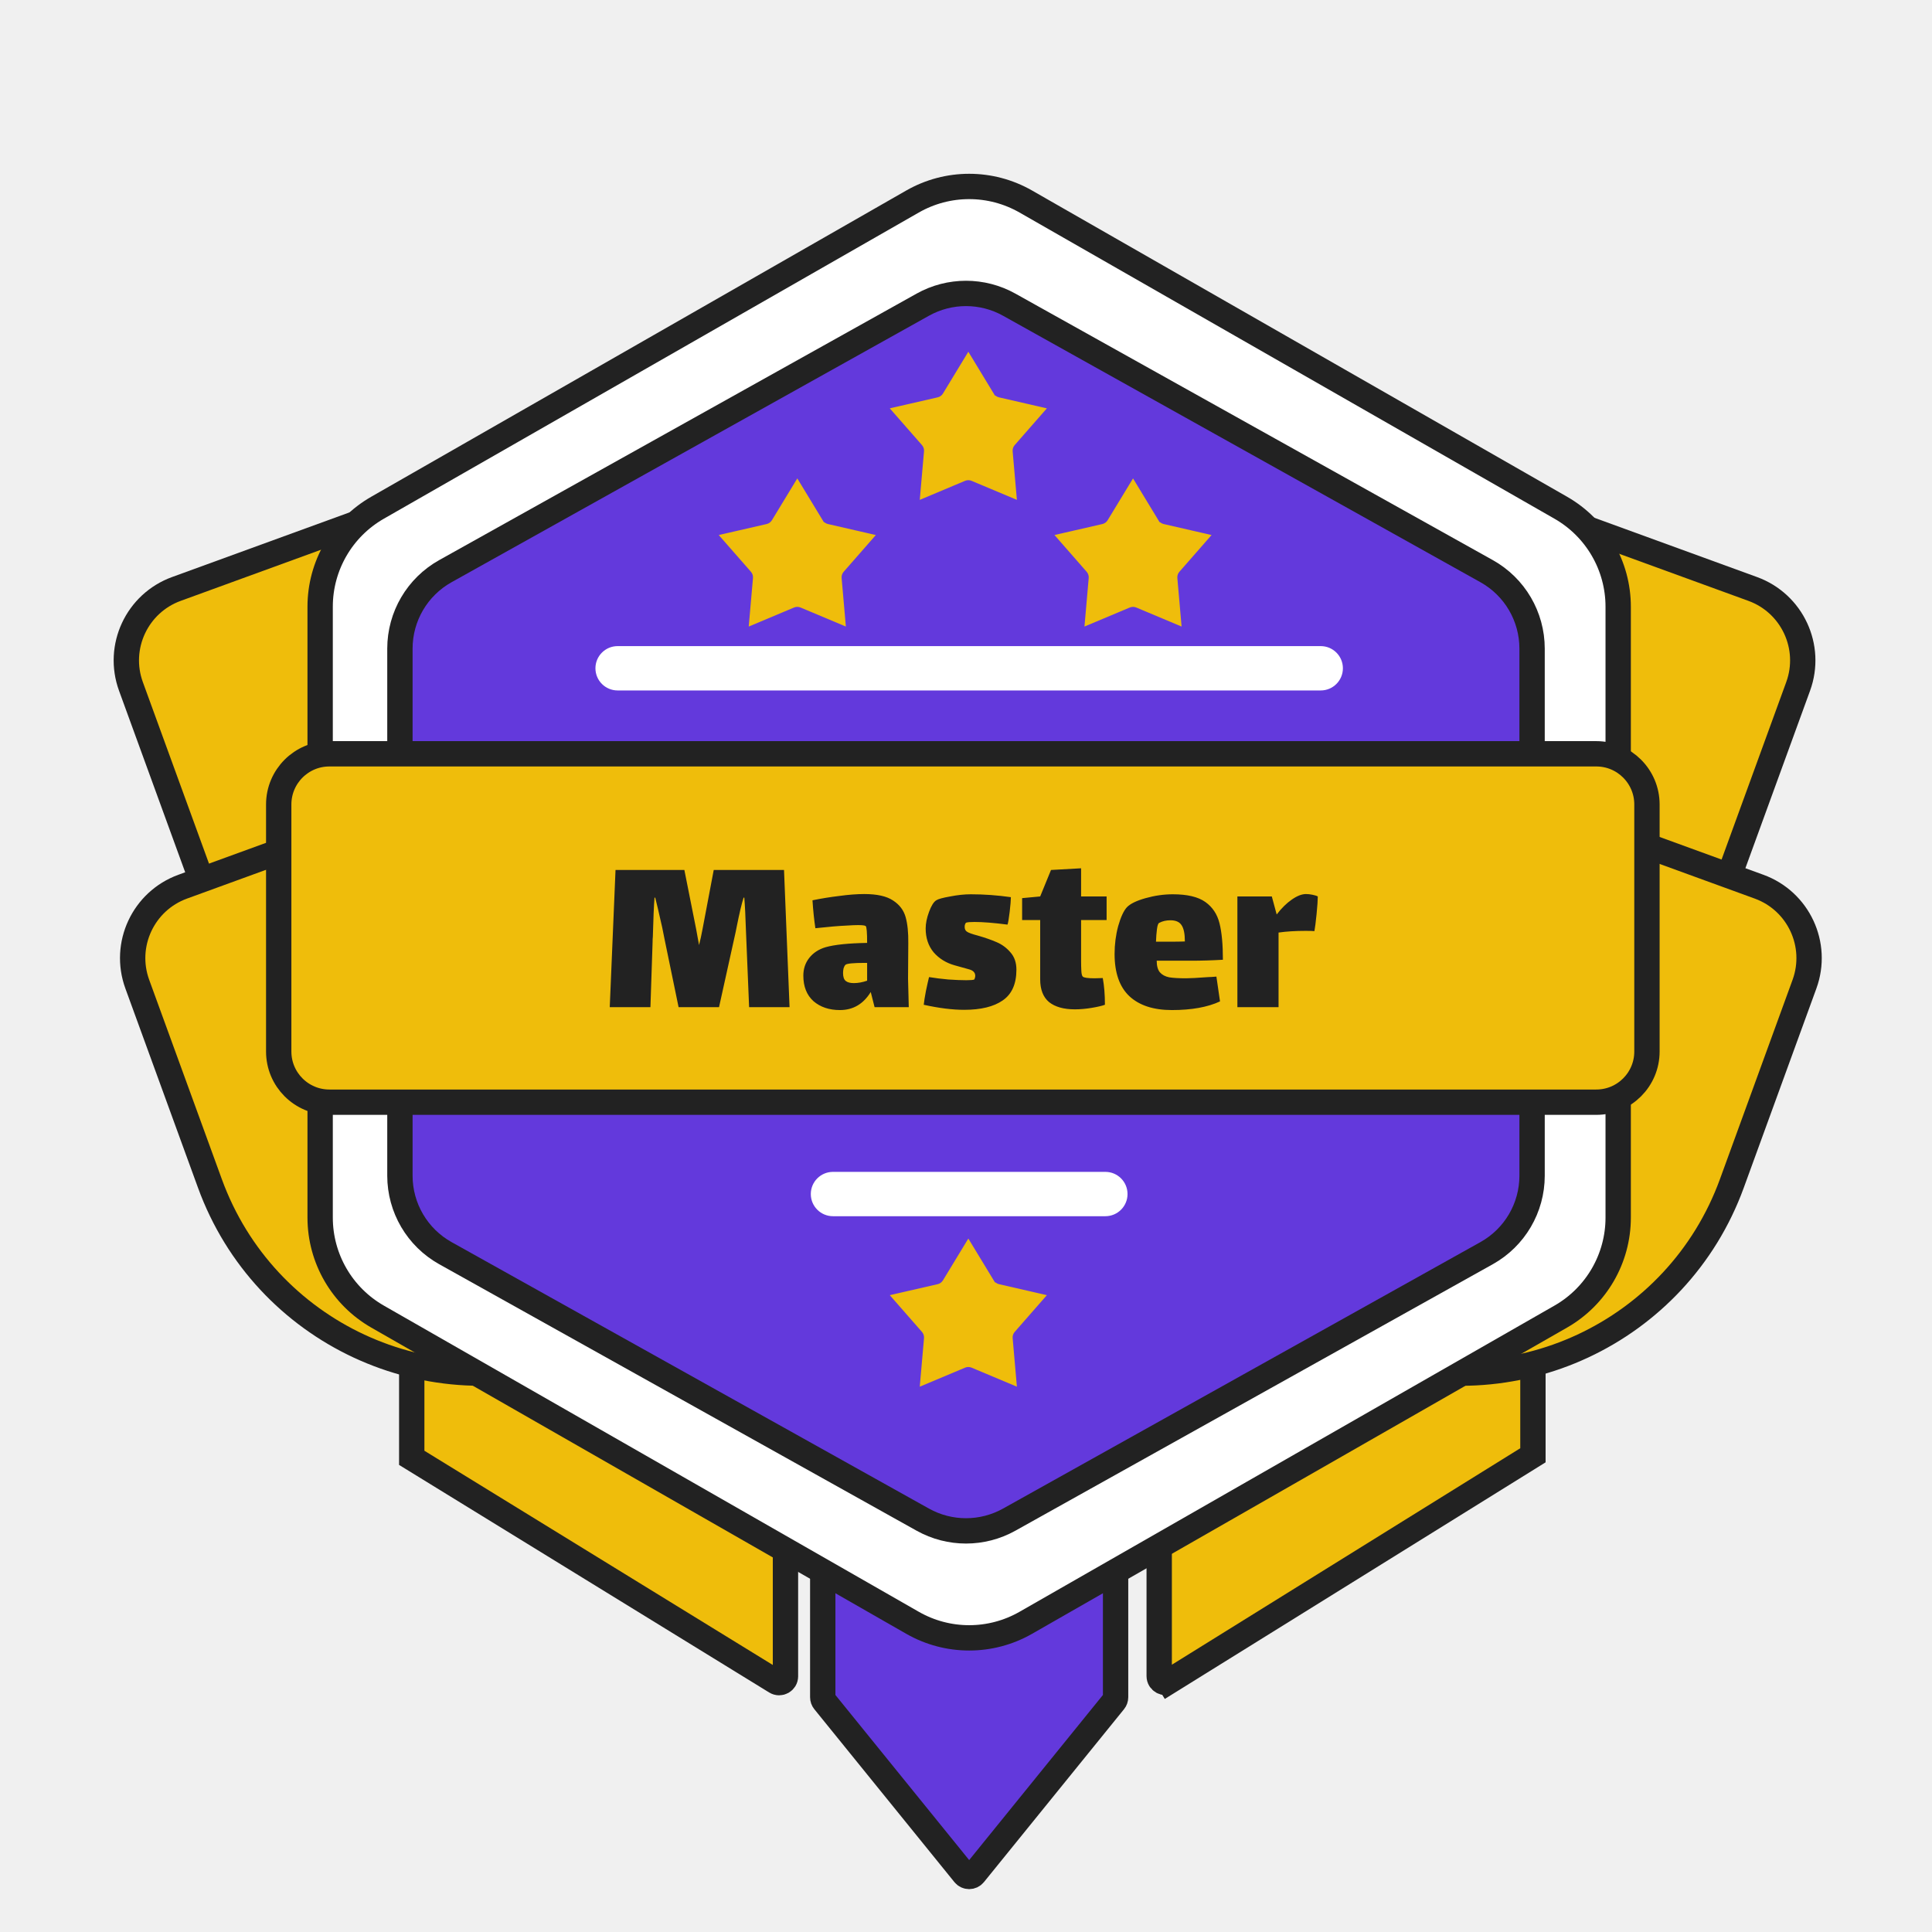
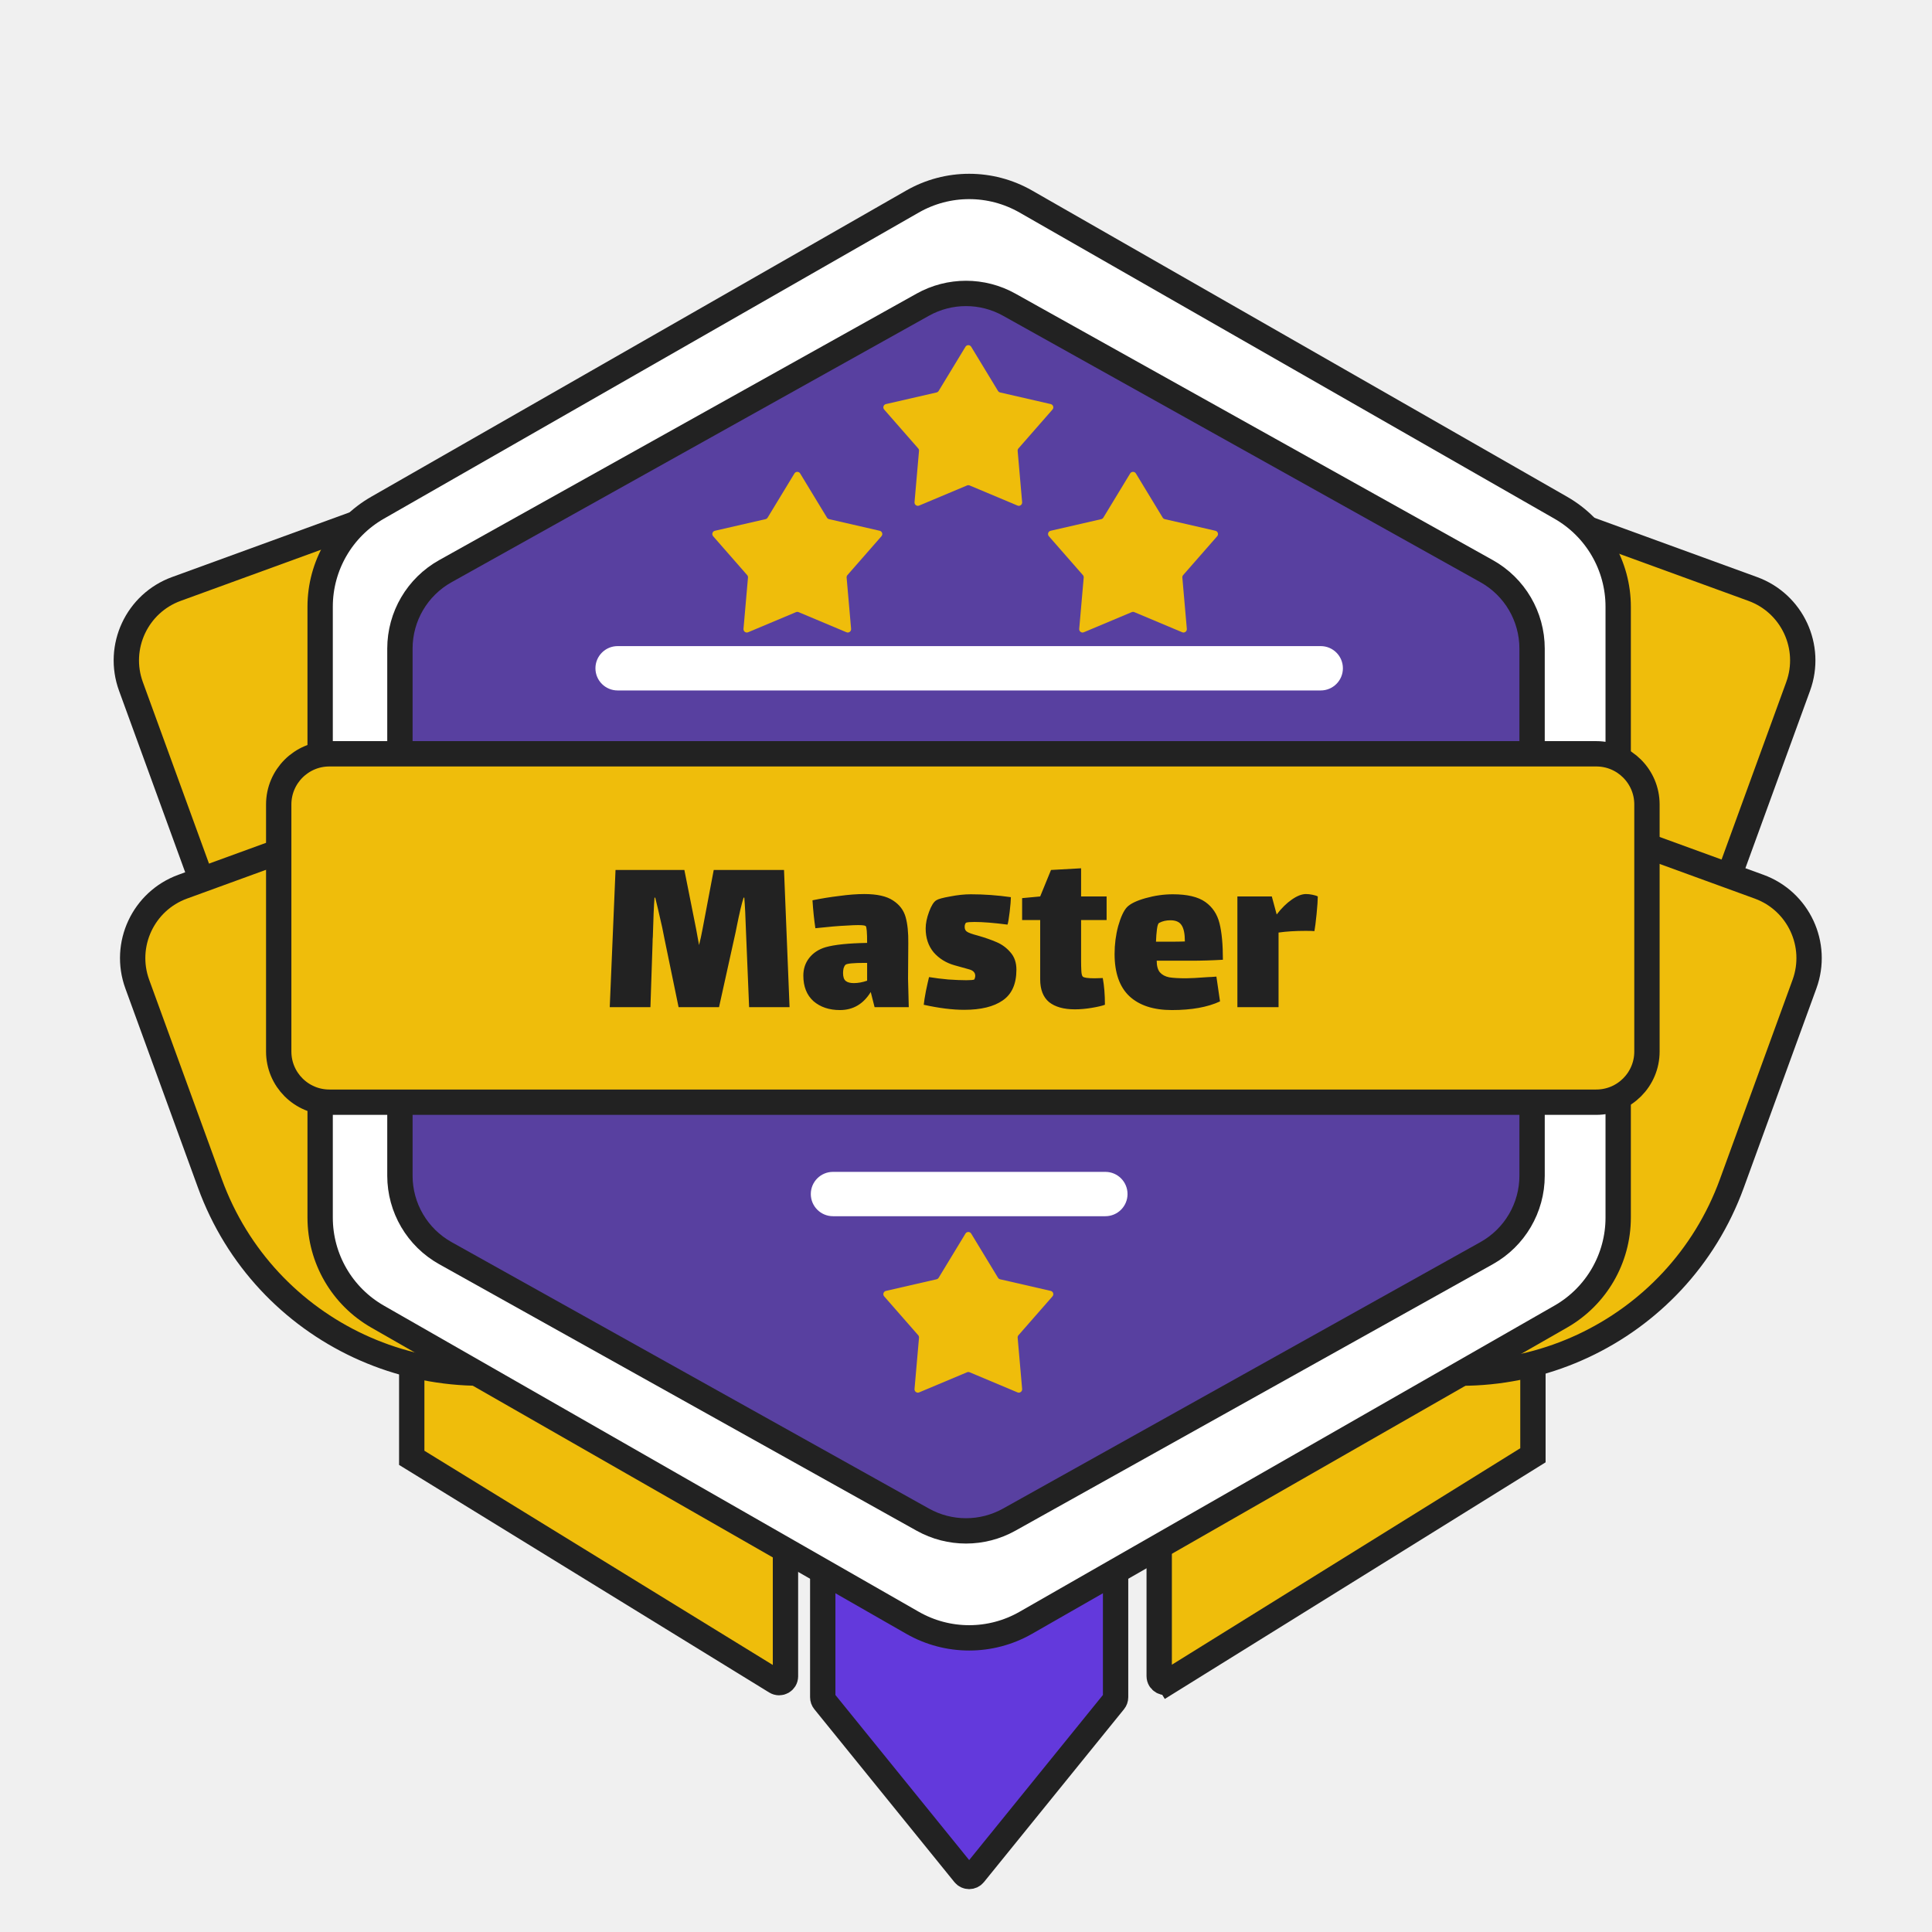
<svg xmlns="http://www.w3.org/2000/svg" width="305" height="305" viewBox="0 0 305 305" fill="none">
  <path d="M152.223 180.136C152.623 179.642 153.377 179.642 153.777 180.136L175.892 207.433C176.036 207.611 176.115 207.834 176.115 208.063V267.937C176.115 268.166 176.036 268.389 175.892 268.567L153.777 295.864C153.377 296.358 152.623 296.358 152.223 295.864L130.108 268.567C129.964 268.389 129.885 268.166 129.885 267.937V208.063C129.885 207.834 129.964 207.611 130.108 207.433L152.223 180.136Z" fill="#6339DC" stroke="#222222" stroke-width="4" />
  <path d="M65 82H124V264.634C124 265.416 123.142 265.895 122.476 265.485L65 230.144V82Z" fill="#EFBD0B" stroke="#222222" stroke-width="4" />
  <path d="M242 80H183V264.604C183 265.388 183.862 265.867 184.528 265.453L185.583 267.152L184.528 265.453L242 229.742V80Z" fill="#EFBD0B" stroke="#222222" stroke-width="4" />
  <path d="M198.717 64.564L276.702 92.979C282.929 95.248 286.138 102.135 283.869 108.362L272.4 139.837C263.797 163.448 237.683 175.614 214.073 167.011L167.564 150.065L198.717 64.564Z" fill="#EFBD0B" stroke="#222222" stroke-width="4" />
  <path d="M105.823 64.564L27.839 92.979C21.612 95.248 18.403 102.135 20.672 108.362L32.141 139.837C40.743 163.448 66.858 175.614 90.468 167.011L136.977 150.065L105.823 64.564Z" fill="#EFBD0B" stroke="#222222" stroke-width="4" />
  <path d="M199.717 111.564L277.702 139.979C283.929 142.247 287.138 149.135 284.869 155.362L273.4 186.837C264.797 210.448 238.683 222.614 215.073 214.011L168.564 197.065L199.717 111.564Z" fill="#EFBD0B" stroke="#222222" stroke-width="4" />
  <path d="M106.823 111.564L28.839 139.979C22.612 142.247 19.403 149.135 21.672 155.362L33.141 186.837C41.743 210.448 67.858 222.614 91.468 214.011L137.977 197.065L106.823 111.564Z" fill="#EFBD0B" stroke="#222222" stroke-width="4" />
  <path d="M161.942 31.814C156.402 28.643 149.598 28.643 144.058 31.814L59.599 80.156C53.997 83.362 50.541 89.323 50.541 95.778V192.222C50.541 198.677 53.997 204.638 59.599 207.844L144.058 256.186C149.598 259.357 156.402 259.357 161.942 256.186L246.401 207.844C252.003 204.638 255.459 198.677 255.459 192.222V95.778C255.459 89.323 252.003 83.362 246.401 80.156L161.942 31.814Z" fill="white" stroke="#222222" stroke-width="4" />
-   <path d="M145.676 48.099C149.917 45.732 155.083 45.732 159.324 48.099L234.689 90.168C239.12 92.641 241.866 97.319 241.866 102.393V185.607C241.866 190.681 239.12 195.359 234.689 197.832L159.324 239.901C155.083 242.268 149.917 242.268 145.676 239.901L70.311 197.832C65.88 195.359 63.134 190.681 63.134 185.607V102.393C63.134 97.319 65.88 92.641 70.311 90.168L145.676 48.099Z" fill="#6339DC" stroke="#222222" stroke-width="4" />
+   <path d="M145.676 48.099C149.917 45.732 155.083 45.732 159.324 48.099L234.689 90.168C239.12 92.641 241.866 97.319 241.866 102.393V185.607C241.866 190.681 239.12 195.359 234.689 197.832L159.324 239.901C155.083 242.268 149.917 242.268 145.676 239.901L70.311 197.832C65.88 195.359 63.134 190.681 63.134 185.607V102.393C63.134 97.319 65.88 92.641 70.311 90.168L145.676 48.099Z" fill="#5840A0" stroke="#222222" stroke-width="4" />
  <rect x="44" y="119" width="216" height="55" rx="8" fill="#EFBD0B" stroke="#222222" stroke-width="4" />
  <path d="M124.645 159H118.261L117.767 147.068C117.691 144.712 117.603 142.926 117.501 141.71H117.387C117.083 142.673 116.729 144.167 116.323 146.194L116.133 147.144L113.511 159H107.127L104.923 148.322L104.543 146.422C104.011 144.066 103.644 142.495 103.441 141.71H103.327C103.226 142.977 103.137 145.041 103.061 147.904C103.036 148.081 103.023 148.36 103.023 148.74L102.681 159H96.259L97.171 137.34H108.039L109.901 146.688L110.357 149.196C110.56 148.411 110.75 147.537 110.927 146.574L112.675 137.34H123.771L124.645 159ZM138.069 159L137.461 156.606C136.295 158.506 134.674 159.456 132.597 159.456C130.899 159.456 129.506 158.987 128.417 158.05C127.353 157.087 126.821 155.745 126.821 154.022C126.821 152.958 127.125 152.033 127.733 151.248C128.366 150.437 129.227 149.867 130.317 149.538C131.735 149.133 133.927 148.905 136.891 148.854C136.891 147.182 136.815 146.295 136.663 146.194C136.536 146.093 136.131 146.042 135.447 146.042C135.016 146.042 134.421 146.067 133.661 146.118C132.445 146.169 130.798 146.308 128.721 146.536C128.518 145.168 128.366 143.699 128.265 142.128C129.607 141.849 131.013 141.621 132.483 141.444C133.952 141.241 135.269 141.14 136.435 141.14C138.461 141.14 139.981 141.482 140.995 142.166C142.008 142.825 142.667 143.699 142.971 144.788C143.275 145.877 143.414 147.258 143.389 148.93L143.351 154.516L143.465 159H138.069ZM134.801 155.2C135.459 155.2 136.156 155.073 136.891 154.82V152.008H136.587C134.712 152.008 133.673 152.109 133.471 152.312C133.344 152.439 133.243 152.629 133.167 152.882C133.116 153.135 133.091 153.376 133.091 153.604C133.091 154.212 133.23 154.63 133.509 154.858C133.787 155.086 134.218 155.2 134.801 155.2ZM160.459 153.072C160.459 155.327 159.737 156.948 158.293 157.936C156.874 158.924 154.847 159.418 152.213 159.418C150.363 159.418 148.235 159.152 145.829 158.62C145.879 158.113 145.993 157.391 146.171 156.454C146.373 155.491 146.538 154.757 146.665 154.25C147.577 154.402 148.59 154.529 149.705 154.63C150.819 154.706 151.769 154.744 152.555 154.744C153.239 154.744 153.657 154.706 153.809 154.63C153.834 154.605 153.859 154.541 153.885 154.44C153.935 154.313 153.961 154.187 153.961 154.06C153.961 153.553 153.644 153.211 153.011 153.034C152.808 152.983 152.035 152.768 150.693 152.388C149.35 152.008 148.248 151.324 147.387 150.336C146.551 149.323 146.133 148.069 146.133 146.574C146.133 145.789 146.31 144.915 146.665 143.952C147.019 142.989 147.399 142.381 147.805 142.128C148.109 141.925 148.843 141.723 150.009 141.52C151.174 141.292 152.251 141.178 153.239 141.178C155.341 141.178 157.457 141.33 159.585 141.634C159.585 142.09 159.521 142.863 159.395 143.952C159.268 145.016 159.154 145.687 159.053 145.966C156.899 145.687 155.164 145.548 153.847 145.548C153.163 145.548 152.719 145.586 152.517 145.662C152.466 145.687 152.415 145.763 152.365 145.89C152.314 145.991 152.289 146.131 152.289 146.308C152.289 146.663 152.403 146.916 152.631 147.068C152.859 147.245 153.454 147.461 154.417 147.714C155.557 148.043 156.532 148.385 157.343 148.74C158.179 149.095 158.901 149.627 159.509 150.336C160.142 151.045 160.459 151.957 160.459 153.072ZM170.67 151.818C170.67 152.274 170.682 152.755 170.708 153.262C170.733 153.743 170.809 154.047 170.936 154.174C171.113 154.351 171.734 154.44 172.798 154.44L174.09 154.402C174.318 155.618 174.432 157.024 174.432 158.62C173.95 158.797 173.241 158.962 172.304 159.114C171.392 159.266 170.518 159.342 169.682 159.342C167.934 159.342 166.578 158.962 165.616 158.202C164.678 157.417 164.21 156.213 164.21 154.592V145.244H161.36V141.786L164.21 141.52L165.92 137.34L170.67 137.074V141.52H174.698V145.244H170.67V151.818ZM187.243 154.44C187.876 154.44 189.054 154.377 190.777 154.25C191.005 154.25 191.423 154.225 192.031 154.174L192.601 158.088C190.65 159 188.117 159.456 185.001 159.456C182.088 159.456 179.846 158.721 178.275 157.252C176.73 155.783 175.957 153.566 175.957 150.602C175.957 149.082 176.147 147.613 176.527 146.194C176.932 144.775 177.388 143.787 177.895 143.23C178.427 142.673 179.415 142.191 180.859 141.786C182.303 141.381 183.734 141.178 185.153 141.178C187.433 141.178 189.143 141.583 190.283 142.394C191.423 143.205 192.17 144.332 192.525 145.776C192.88 147.195 193.057 149.107 193.057 151.514C191.334 151.615 189.65 151.666 188.003 151.666H182.607C182.607 152.477 182.772 153.085 183.101 153.49C183.456 153.895 183.95 154.161 184.583 154.288C185.216 154.389 186.103 154.44 187.243 154.44ZM182.987 145.7C182.835 145.776 182.721 146.105 182.645 146.688C182.569 147.271 182.518 147.929 182.493 148.664H184.469C185.66 148.664 186.521 148.651 187.053 148.626C187.053 147.41 186.876 146.549 186.521 146.042C186.192 145.535 185.609 145.282 184.773 145.282C184.089 145.282 183.494 145.421 182.987 145.7ZM206.174 141.14C206.503 141.14 206.845 141.178 207.2 141.254C207.58 141.33 207.859 141.419 208.036 141.52C208.036 142.077 207.973 143.002 207.846 144.294C207.719 145.561 207.605 146.46 207.504 146.992C207.251 146.967 206.782 146.954 206.098 146.954C204.502 146.954 203.083 147.043 201.842 147.22V159H195.344V141.52H200.778L201.538 144.332H201.576C202.311 143.369 203.096 142.597 203.932 142.014C204.768 141.431 205.515 141.14 206.174 141.14Z" fill="#222222" />
  <rect x="94" y="102" width="118" height="7" rx="3.5" fill="white" />
  <rect x="128" y="185" width="50" height="7" rx="3.5" fill="white" />
-   <path d="M152.755 54.95C152.806 54.865 152.929 54.865 152.981 54.95L153.32 54.744L152.981 54.95L157.213 61.922L157.552 61.716L157.213 61.922C157.343 62.135 157.553 62.287 157.796 62.343L165.786 64.177C165.883 64.2 165.921 64.318 165.855 64.393L160.484 70.527C160.318 70.716 160.237 70.966 160.259 71.217L160.968 79.313C160.976 79.412 160.877 79.485 160.785 79.447L153.226 76.272C152.997 76.176 152.739 76.176 152.51 76.272L144.951 79.447C144.859 79.485 144.759 79.412 144.768 79.313L145.477 71.217C145.499 70.966 145.417 70.716 145.252 70.527L139.88 64.393C139.815 64.318 139.853 64.2 139.95 64.177L147.939 62.343C148.183 62.287 148.393 62.135 148.523 61.922L152.755 54.95L152.416 54.744L152.755 54.95Z" fill="#EFBD0B" stroke="#6339DC" stroke-width="0.792" />
-   <path d="M178.755 74.95C178.806 74.865 178.929 74.865 178.981 74.95L179.32 74.744L178.981 74.95L183.213 81.921L183.552 81.716L183.213 81.921C183.343 82.135 183.553 82.287 183.796 82.343L191.786 84.177C191.883 84.2 191.921 84.318 191.855 84.393L186.484 90.527C186.318 90.716 186.237 90.966 186.259 91.217L186.968 99.313C186.976 99.412 186.877 99.485 186.785 99.447L179.226 96.272C178.997 96.176 178.739 96.176 178.51 96.272L170.951 99.447C170.859 99.485 170.759 99.412 170.768 99.313L171.477 91.217C171.499 90.966 171.417 90.716 171.252 90.527L165.88 84.393C165.815 84.318 165.853 84.2 165.95 84.177L173.939 82.343C174.183 82.287 174.393 82.135 174.523 81.921L178.755 74.95L178.416 74.744L178.755 74.95Z" fill="#EFBD0B" stroke="#6339DC" stroke-width="0.792" />
-   <path d="M152.755 194.95C152.806 194.865 152.929 194.865 152.981 194.95L153.32 194.744L152.981 194.95L157.213 201.921L157.552 201.716L157.213 201.921C157.343 202.135 157.553 202.287 157.796 202.343L165.786 204.177C165.883 204.199 165.921 204.318 165.855 204.393L160.484 210.527C160.318 210.716 160.237 210.966 160.259 211.217L160.968 219.313C160.976 219.412 160.877 219.485 160.785 219.447L153.226 216.272C152.997 216.176 152.739 216.176 152.51 216.272L144.951 219.447C144.859 219.485 144.759 219.412 144.768 219.313L145.477 211.217C145.499 210.966 145.417 210.716 145.252 210.527L139.88 204.393C139.815 204.318 139.853 204.199 139.95 204.177L147.939 202.343C148.183 202.287 148.393 202.135 148.523 201.921L152.755 194.95L152.416 194.744L152.755 194.95Z" fill="#EFBD0B" stroke="#6339DC" stroke-width="0.792" />
-   <path d="M125.755 74.95C125.806 74.865 125.929 74.865 125.981 74.95L126.32 74.744L125.981 74.95L130.213 81.921L130.552 81.716L130.213 81.921C130.343 82.135 130.553 82.287 130.796 82.343L138.786 84.177C138.883 84.2 138.921 84.318 138.855 84.393L133.484 90.527C133.318 90.716 133.237 90.966 133.259 91.217L133.968 99.313C133.976 99.412 133.877 99.485 133.785 99.447L126.226 96.272C125.997 96.176 125.739 96.176 125.51 96.272L117.951 99.447C117.859 99.485 117.759 99.412 117.768 99.313L118.477 91.217C118.499 90.966 118.417 90.716 118.252 90.527L112.88 84.393C112.815 84.318 112.853 84.2 112.95 84.177L120.939 82.343C121.183 82.287 121.393 82.135 121.523 81.921L125.755 74.95L125.416 74.744L125.755 74.95Z" fill="#EFBD0B" stroke="#6339DC" stroke-width="0.792" />
+   <path d="M152.416 54.744C152.622 54.405 153.114 54.405 153.32 54.744L157.552 61.716C157.626 61.838 157.746 61.925 157.885 61.957L165.874 63.791C166.264 63.88 166.417 64.353 166.153 64.654L160.782 70.788C160.688 70.896 160.641 71.039 160.654 71.182L161.362 79.279C161.397 79.675 160.998 79.966 160.632 79.812L153.073 76.637C152.942 76.582 152.794 76.582 152.663 76.637L145.104 79.812C144.738 79.966 144.339 79.675 144.373 79.279L145.082 71.182C145.095 71.039 145.048 70.896 144.953 70.788L139.582 64.654C139.319 64.353 139.472 63.88 139.862 63.791L147.851 61.957C147.99 61.925 148.11 61.838 148.184 61.716L152.416 54.744Z" fill="#EFBD0B" />
+   <path d="M178.416 74.744C178.622 74.405 179.114 74.405 179.32 74.744L183.552 81.716C183.626 81.838 183.746 81.925 183.885 81.957L191.874 83.791C192.264 83.88 192.417 84.353 192.153 84.654L186.782 90.788C186.688 90.896 186.641 91.039 186.654 91.182L187.362 99.279C187.397 99.675 186.998 99.966 186.632 99.812L179.073 96.637C178.942 96.582 178.794 96.582 178.663 96.637L171.104 99.812C170.738 99.966 170.339 99.675 170.373 99.279L171.082 91.182C171.095 91.039 171.048 90.896 170.953 90.788L165.582 84.654C165.319 84.353 165.472 83.88 165.862 83.791L173.851 81.957C173.99 81.925 174.11 81.838 174.184 81.716L178.416 74.744Z" fill="#EFBD0B" />
+   <path d="M152.416 194.744C152.622 194.405 153.114 194.405 153.32 194.744L157.552 201.716C157.626 201.838 157.746 201.925 157.885 201.957L165.874 203.791C166.264 203.88 166.417 204.353 166.153 204.654L160.782 210.788C160.688 210.896 160.641 211.039 160.654 211.182L161.362 219.279C161.397 219.675 160.998 219.966 160.632 219.812L153.073 216.637C152.942 216.582 152.794 216.582 152.663 216.637L145.104 219.812C144.738 219.966 144.339 219.675 144.373 219.279L145.082 211.182C145.095 211.039 145.048 210.896 144.953 210.788L139.582 204.654C139.319 204.353 139.472 203.88 139.862 203.791L147.851 201.957C147.99 201.925 148.11 201.838 148.184 201.716L152.416 194.744Z" fill="#EFBD0B" />
+   <path d="M125.416 74.744C125.622 74.405 126.114 74.405 126.32 74.744L130.552 81.716C130.626 81.838 130.746 81.925 130.885 81.957L138.874 83.791C139.264 83.88 139.417 84.353 139.153 84.654L133.782 90.788C133.688 90.896 133.641 91.039 133.654 91.182L134.362 99.279C134.397 99.675 133.998 99.966 133.632 99.812L126.073 96.637C125.942 96.582 125.794 96.582 125.663 96.637L118.104 99.812C117.738 99.966 117.339 99.675 117.373 99.279L118.082 91.182C118.095 91.039 118.048 90.896 117.953 90.788L112.582 84.654C112.319 84.353 112.472 83.88 112.862 83.791L120.851 81.957C120.99 81.925 121.11 81.838 121.184 81.716L125.416 74.744Z" fill="#EFBD0B" />
</svg>
